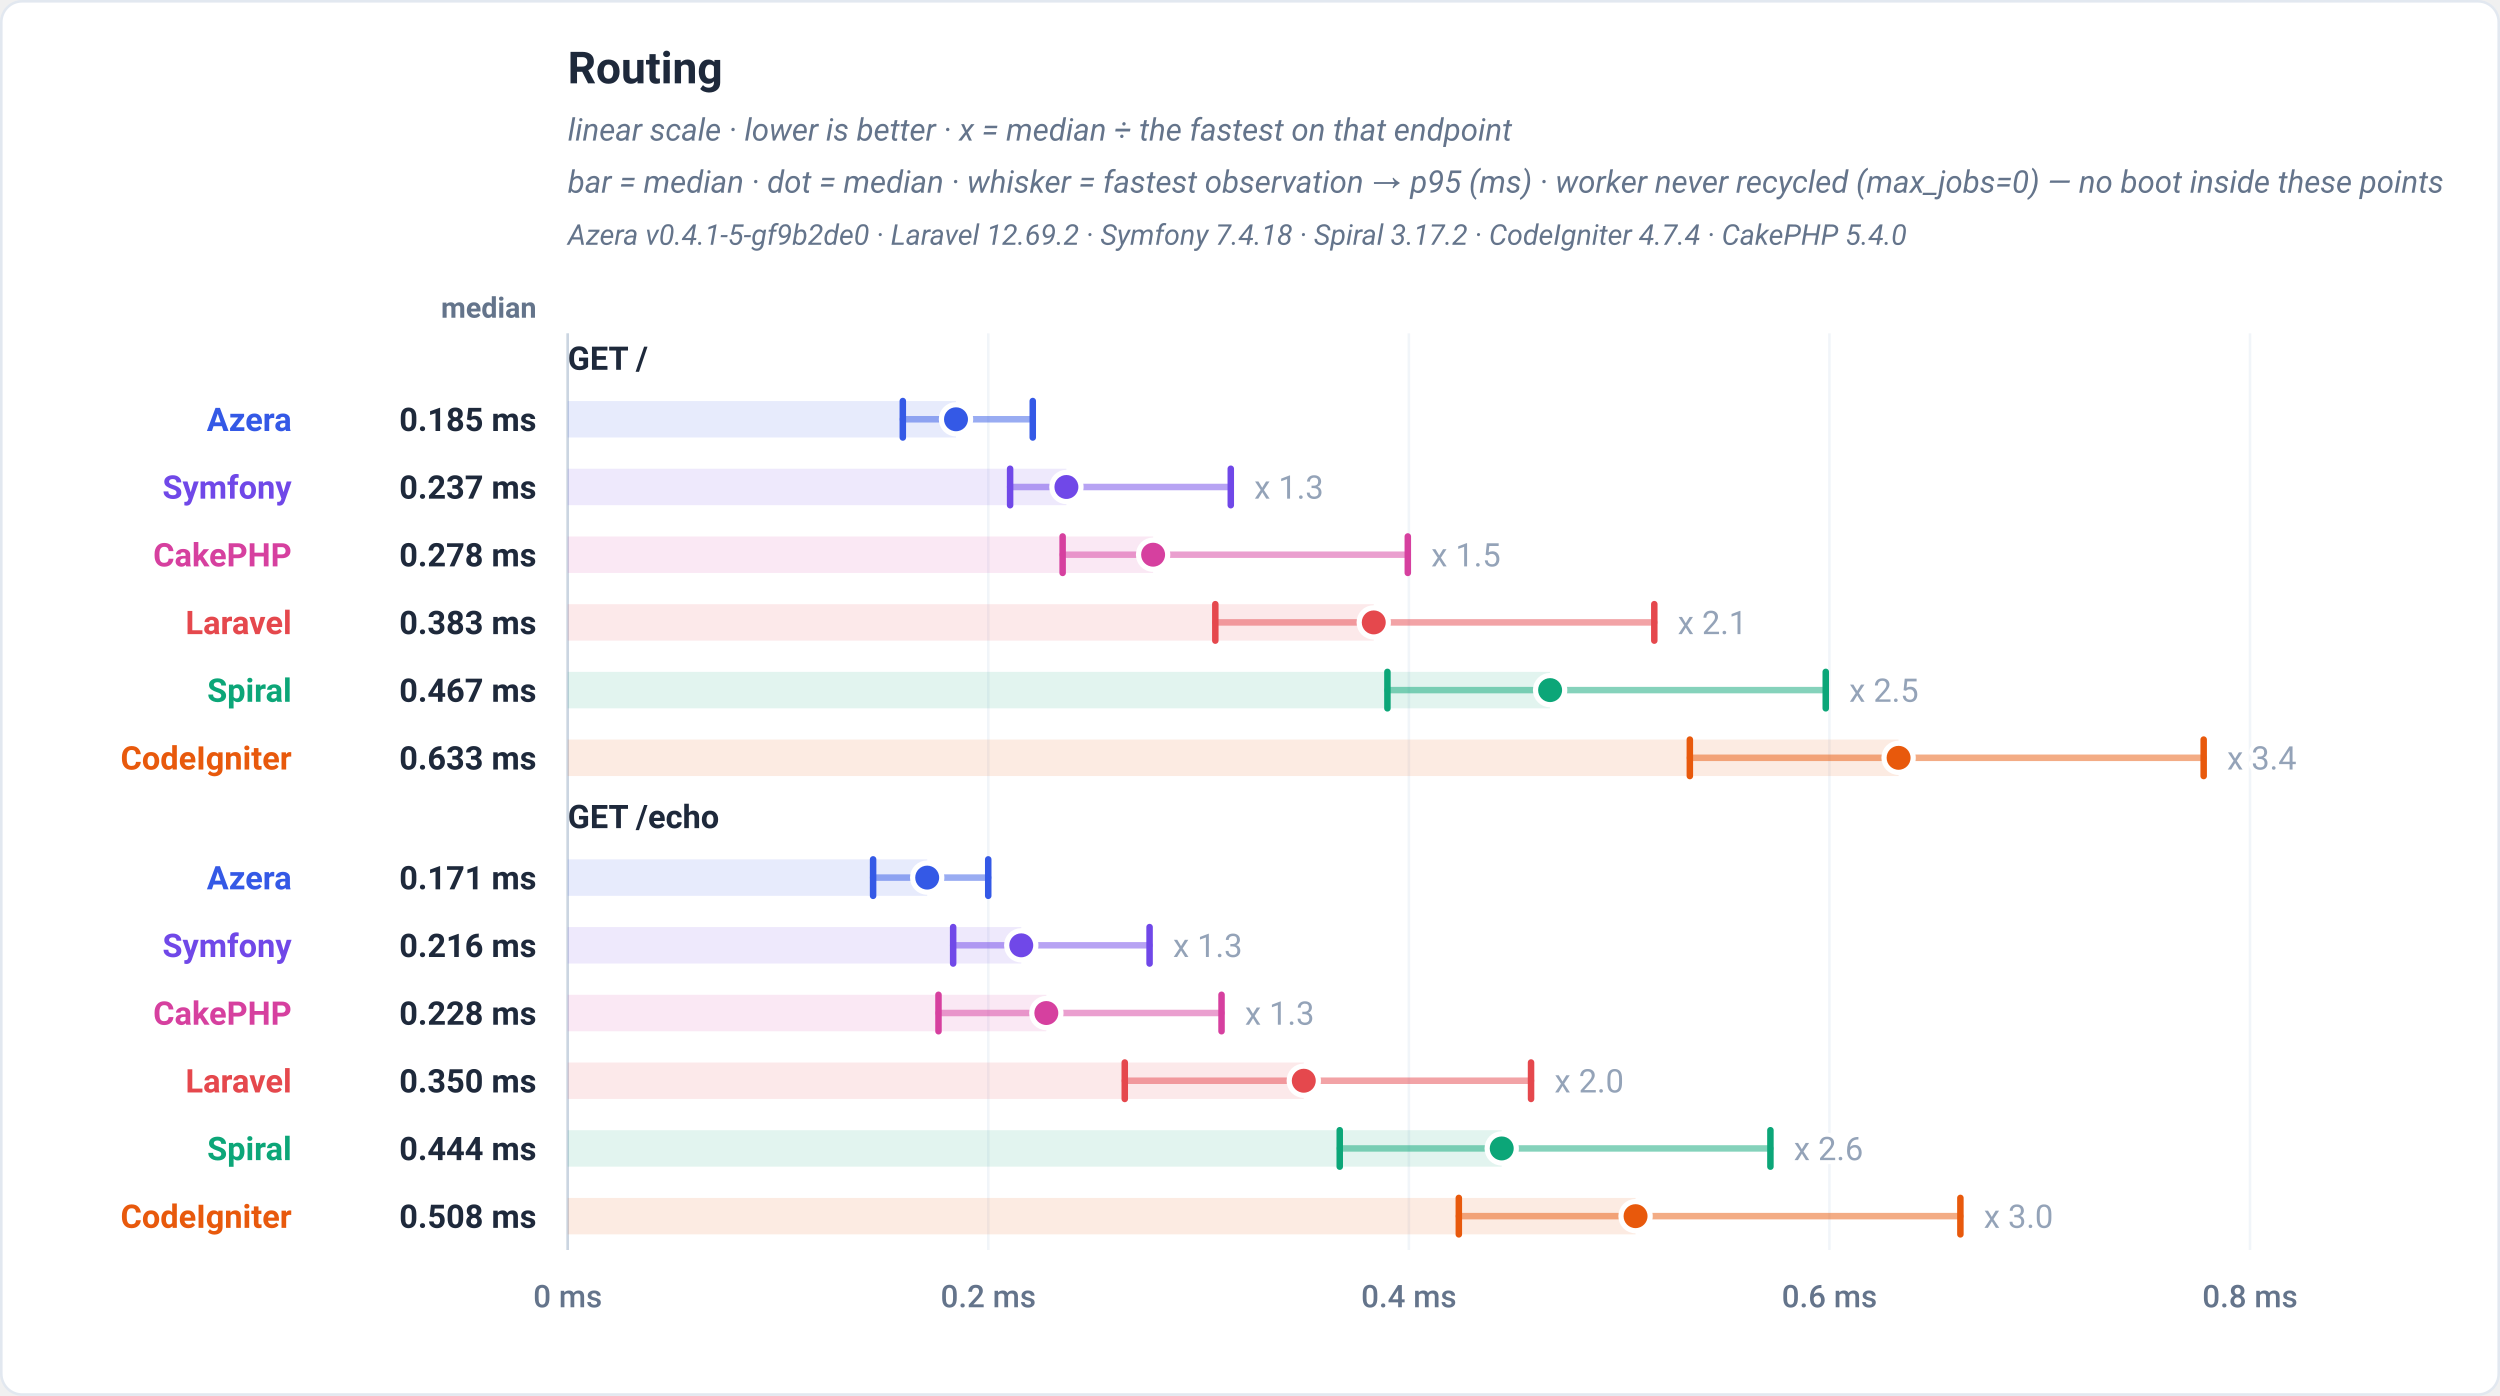
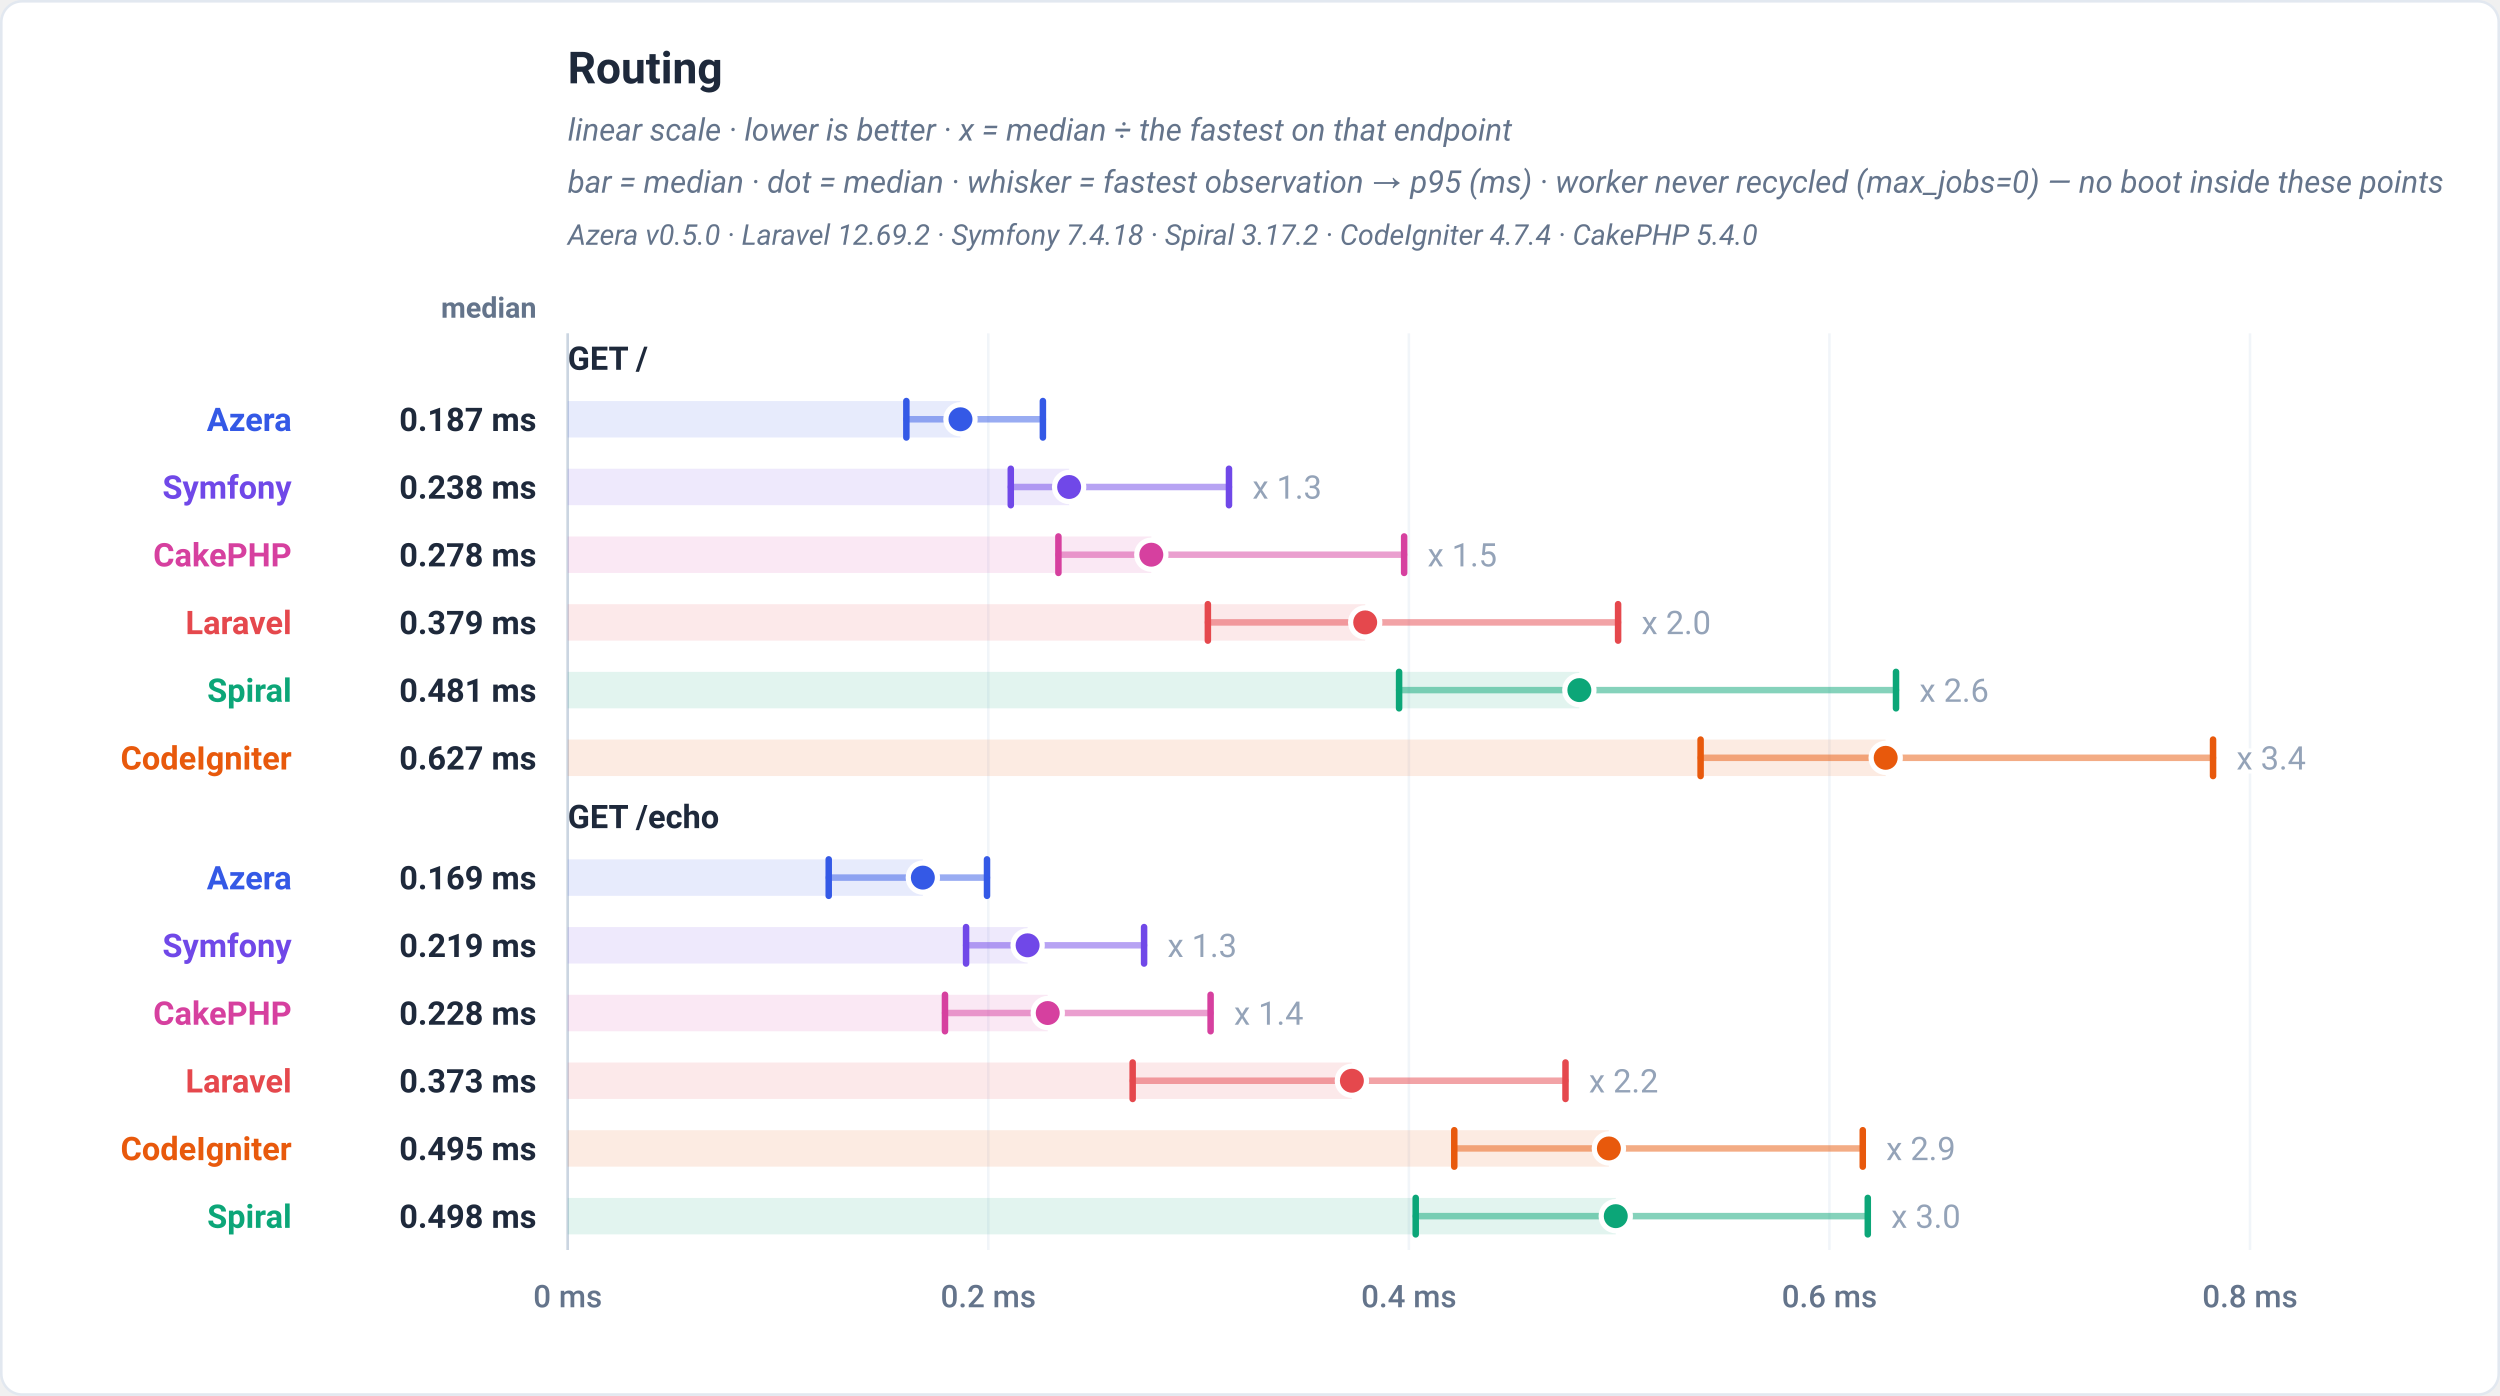
<svg xmlns="http://www.w3.org/2000/svg" viewBox="0 0 960 536" width="960" height="536" role="img" font-family="-apple-system,BlinkMacSystemFont,'Segoe UI',Roboto,Helvetica,Arial,sans-serif">
  <rect x="0.5" y="0.5" width="959" height="535" rx="8" fill="#ffffff" stroke="#e2e8f0" />
  <text x="218" y="32" font-family="-apple-system,BlinkMacSystemFont,'Segoe UI',Roboto,Helvetica,Arial,sans-serif" font-size="17" font-weight="700" fill="#1e293b" text-anchor="start">Routing</text>
  <text x="218" y="54" font-family="-apple-system,BlinkMacSystemFont,'Segoe UI',Roboto,Helvetica,Arial,sans-serif" font-size="12" font-weight="400" fill="#64748b" text-anchor="start" font-style="italic">linear scale · lower is better · x = median ÷ the fastest on that endpoint</text>
  <text x="218" y="74" font-family="-apple-system,BlinkMacSystemFont,'Segoe UI',Roboto,Helvetica,Arial,sans-serif" font-size="12" font-weight="400" fill="#64748b" text-anchor="start" font-style="italic">bar = median · dot = median · whisker = fastest observation → p95 (ms) · worker never recycled (max_jobs=0) — no boot inside these points</text>
-   <text x="218" y="94" font-family="-apple-system,BlinkMacSystemFont,'Segoe UI',Roboto,Helvetica,Arial,sans-serif" font-size="11" font-weight="400" fill="#64748b" text-anchor="start" font-style="italic">Azera v0.4.1-5-gf9b2de0 · Laravel 12.69.2 · Symfony 7.4.18 · Spiral 3.17.2 · CodeIgniter 4.7.4 · CakePHP 5.4.0</text>
+   <text x="218" y="94" font-family="-apple-system,BlinkMacSystemFont,'Segoe UI',Roboto,Helvetica,Arial,sans-serif" font-size="11" font-weight="400" fill="#64748b" text-anchor="start" font-style="italic">Azera v0.5.0 · Laravel 12.69.2 · Symfony 7.4.18 · Spiral 3.17.2 · CodeIgniter 4.7.4 · CakePHP 5.4.0</text>
  <text x="206" y="122" font-family="-apple-system,BlinkMacSystemFont,'Segoe UI',Roboto,Helvetica,Arial,sans-serif" font-size="11" font-weight="600" fill="#64748b" text-anchor="end">median</text>
  <line x1="218" y1="128" x2="218" y2="480" stroke="#f1f5f9" stroke-width="1" />
  <text x="218" y="502" font-family="-apple-system,BlinkMacSystemFont,'Segoe UI',Roboto,Helvetica,Arial,sans-serif" font-size="12" font-weight="500" fill="#64748b" text-anchor="middle">0 ms</text>
  <line x1="379.5" y1="128" x2="379.5" y2="480" stroke="#f1f5f9" stroke-width="1" />
  <text x="379.5" y="502" font-family="-apple-system,BlinkMacSystemFont,'Segoe UI',Roboto,Helvetica,Arial,sans-serif" font-size="12" font-weight="500" fill="#64748b" text-anchor="middle">0.2 ms</text>
  <line x1="541" y1="128" x2="541" y2="480" stroke="#f1f5f9" stroke-width="1" />
  <text x="541" y="502" font-family="-apple-system,BlinkMacSystemFont,'Segoe UI',Roboto,Helvetica,Arial,sans-serif" font-size="12" font-weight="500" fill="#64748b" text-anchor="middle">0.4 ms</text>
  <line x1="702.5" y1="128" x2="702.5" y2="480" stroke="#f1f5f9" stroke-width="1" />
  <text x="702.5" y="502" font-family="-apple-system,BlinkMacSystemFont,'Segoe UI',Roboto,Helvetica,Arial,sans-serif" font-size="12" font-weight="500" fill="#64748b" text-anchor="middle">0.6 ms</text>
  <line x1="864" y1="128" x2="864" y2="480" stroke="#f1f5f9" stroke-width="1" />
  <text x="864" y="502" font-family="-apple-system,BlinkMacSystemFont,'Segoe UI',Roboto,Helvetica,Arial,sans-serif" font-size="12" font-weight="500" fill="#64748b" text-anchor="middle">0.8 ms</text>
  <line x1="218" y1="128" x2="218" y2="480" stroke="#cbd5e1" stroke-width="1" />
  <text x="218" y="142" font-family="-apple-system,BlinkMacSystemFont,'Segoe UI',Roboto,Helvetica,Arial,sans-serif" font-size="12.5" font-weight="700" fill="#1e293b" text-anchor="start">GET /</text>
-   <rect x="218" y="154" width="149.1" height="14" fill="#3459e6" fill-opacity="0.12" />
-   <line x1="346.68" y1="161" x2="396.58" y2="161" stroke="#3459e6" stroke-width="2.5" stroke-linecap="round" opacity="0.5" />
-   <line x1="346.68" y1="154" x2="346.68" y2="168" stroke="#3459e6" stroke-width="2.5" stroke-linecap="round" />
-   <line x1="396.58" y1="154" x2="396.58" y2="168" stroke="#3459e6" stroke-width="2.5" stroke-linecap="round" />
-   <circle cx="367.1" cy="161" r="5.6" fill="#3459e6" stroke="#ffffff" stroke-width="2" />
+   <rect x="218" y="154" width="150.82" height="14" fill="#3459e6" fill-opacity="0.12" />
+   <line x1="348.04" y1="161" x2="400.47" y2="161" stroke="#3459e6" stroke-width="2.5" stroke-linecap="round" opacity="0.5" />
+   <line x1="348.04" y1="154" x2="348.04" y2="168" stroke="#3459e6" stroke-width="2.5" stroke-linecap="round" />
+   <line x1="400.47" y1="154" x2="400.47" y2="168" stroke="#3459e6" stroke-width="2.5" stroke-linecap="round" />
+   <circle cx="368.82" cy="161" r="5.6" fill="#3459e6" stroke="#ffffff" stroke-width="2" />
  <text x="112" y="165.5" font-family="-apple-system,BlinkMacSystemFont,'Segoe UI',Roboto,Helvetica,Arial,sans-serif" font-size="12.5" font-weight="700" fill="#3459e6" text-anchor="end">Azera</text>
-   <text x="206" y="165.5" font-family="-apple-system,BlinkMacSystemFont,'Segoe UI',Roboto,Helvetica,Arial,sans-serif" font-size="12.5" font-weight="700" fill="#1e293b" text-anchor="end">0.185 ms</text>
-   <rect x="218" y="180" width="191.5" height="14" fill="#7048e8" fill-opacity="0.12" />
-   <line x1="387.88" y1="187" x2="472.62" y2="187" stroke="#7048e8" stroke-width="2.5" stroke-linecap="round" opacity="0.5" />
-   <line x1="387.88" y1="180" x2="387.88" y2="194" stroke="#7048e8" stroke-width="2.5" stroke-linecap="round" />
-   <line x1="472.62" y1="180" x2="472.62" y2="194" stroke="#7048e8" stroke-width="2.5" stroke-linecap="round" />
-   <circle cx="409.5" cy="187" r="5.6" fill="#7048e8" stroke="#ffffff" stroke-width="2" />
-   <text x="481.62" y="191.5" font-family="-apple-system,BlinkMacSystemFont,'Segoe UI',Roboto,Helvetica,Arial,sans-serif" font-size="12.5" font-weight="400" fill="#94a3b8" text-anchor="start" stroke="#ffffff" stroke-width="3" paint-order="stroke" stroke-linejoin="round">x 1.3</text>
+   <text x="206" y="165.5" font-family="-apple-system,BlinkMacSystemFont,'Segoe UI',Roboto,Helvetica,Arial,sans-serif" font-size="12.5" font-weight="700" fill="#1e293b" text-anchor="end">0.187 ms</text>
+   <rect x="218" y="180" width="192.54" height="14" fill="#7048e8" fill-opacity="0.12" />
+   <line x1="388.14" y1="187" x2="471.93" y2="187" stroke="#7048e8" stroke-width="2.5" stroke-linecap="round" opacity="0.5" />
+   <line x1="388.14" y1="180" x2="388.14" y2="194" stroke="#7048e8" stroke-width="2.5" stroke-linecap="round" />
+   <line x1="471.93" y1="180" x2="471.93" y2="194" stroke="#7048e8" stroke-width="2.5" stroke-linecap="round" />
+   <circle cx="410.54" cy="187" r="5.6" fill="#7048e8" stroke="#ffffff" stroke-width="2" />
+   <text x="480.93" y="191.5" font-family="-apple-system,BlinkMacSystemFont,'Segoe UI',Roboto,Helvetica,Arial,sans-serif" font-size="12.5" font-weight="400" fill="#94a3b8" text-anchor="start" stroke="#ffffff" stroke-width="3" paint-order="stroke" stroke-linejoin="round">x 1.3</text>
  <text x="112" y="191.5" font-family="-apple-system,BlinkMacSystemFont,'Segoe UI',Roboto,Helvetica,Arial,sans-serif" font-size="12.5" font-weight="700" fill="#7048e8" text-anchor="end">Symfony</text>
-   <text x="206" y="191.5" font-family="-apple-system,BlinkMacSystemFont,'Segoe UI',Roboto,Helvetica,Arial,sans-serif" font-size="12.5" font-weight="700" fill="#1e293b" text-anchor="end">0.237 ms</text>
-   <rect x="218" y="206" width="224.79" height="14" fill="#d6409f" fill-opacity="0.12" />
-   <line x1="408.05" y1="213" x2="540.6" y2="213" stroke="#d6409f" stroke-width="2.5" stroke-linecap="round" opacity="0.5" />
-   <line x1="408.05" y1="206" x2="408.05" y2="220" stroke="#d6409f" stroke-width="2.5" stroke-linecap="round" />
-   <line x1="540.6" y1="206" x2="540.6" y2="220" stroke="#d6409f" stroke-width="2.5" stroke-linecap="round" />
-   <circle cx="442.79" cy="213" r="5.6" fill="#d6409f" stroke="#ffffff" stroke-width="2" />
-   <text x="549.6" y="217.5" font-family="-apple-system,BlinkMacSystemFont,'Segoe UI',Roboto,Helvetica,Arial,sans-serif" font-size="12.5" font-weight="400" fill="#94a3b8" text-anchor="start" stroke="#ffffff" stroke-width="3" paint-order="stroke" stroke-linejoin="round">x 1.5</text>
+   <text x="206" y="191.5" font-family="-apple-system,BlinkMacSystemFont,'Segoe UI',Roboto,Helvetica,Arial,sans-serif" font-size="12.5" font-weight="700" fill="#1e293b" text-anchor="end">0.238 ms</text>
+   <rect x="218" y="206" width="224.1" height="14" fill="#d6409f" fill-opacity="0.12" />
+   <line x1="406.43" y1="213" x2="539.19" y2="213" stroke="#d6409f" stroke-width="2.5" stroke-linecap="round" opacity="0.5" />
+   <line x1="406.43" y1="206" x2="406.43" y2="220" stroke="#d6409f" stroke-width="2.5" stroke-linecap="round" />
+   <line x1="539.19" y1="206" x2="539.19" y2="220" stroke="#d6409f" stroke-width="2.5" stroke-linecap="round" />
+   <circle cx="442.1" cy="213" r="5.6" fill="#d6409f" stroke="#ffffff" stroke-width="2" />
+   <text x="548.19" y="217.5" font-family="-apple-system,BlinkMacSystemFont,'Segoe UI',Roboto,Helvetica,Arial,sans-serif" font-size="12.5" font-weight="400" fill="#94a3b8" text-anchor="start" stroke="#ffffff" stroke-width="3" paint-order="stroke" stroke-linejoin="round">x 1.5</text>
  <text x="112" y="217.5" font-family="-apple-system,BlinkMacSystemFont,'Segoe UI',Roboto,Helvetica,Arial,sans-serif" font-size="12.5" font-weight="700" fill="#d6409f" text-anchor="end">CakePHP</text>
  <text x="206" y="217.5" font-family="-apple-system,BlinkMacSystemFont,'Segoe UI',Roboto,Helvetica,Arial,sans-serif" font-size="12.5" font-weight="700" fill="#1e293b" text-anchor="end">0.278 ms</text>
-   <rect x="218" y="232" width="309.52" height="14" fill="#e5484d" fill-opacity="0.12" />
-   <line x1="466.68" y1="239" x2="635.25" y2="239" stroke="#e5484d" stroke-width="2.5" stroke-linecap="round" opacity="0.5" />
-   <line x1="466.68" y1="232" x2="466.68" y2="246" stroke="#e5484d" stroke-width="2.5" stroke-linecap="round" />
-   <line x1="635.25" y1="232" x2="635.25" y2="246" stroke="#e5484d" stroke-width="2.5" stroke-linecap="round" />
-   <circle cx="527.52" cy="239" r="5.6" fill="#e5484d" stroke="#ffffff" stroke-width="2" />
-   <text x="644.25" y="243.5" font-family="-apple-system,BlinkMacSystemFont,'Segoe UI',Roboto,Helvetica,Arial,sans-serif" font-size="12.5" font-weight="400" fill="#94a3b8" text-anchor="start" stroke="#ffffff" stroke-width="3" paint-order="stroke" stroke-linejoin="round">x 2.1</text>
+   <rect x="218" y="232" width="306.23" height="14" fill="#e5484d" fill-opacity="0.12" />
+   <line x1="463.82" y1="239" x2="621.35" y2="239" stroke="#e5484d" stroke-width="2.5" stroke-linecap="round" opacity="0.5" />
+   <line x1="463.82" y1="232" x2="463.82" y2="246" stroke="#e5484d" stroke-width="2.5" stroke-linecap="round" />
+   <line x1="621.35" y1="232" x2="621.35" y2="246" stroke="#e5484d" stroke-width="2.5" stroke-linecap="round" />
+   <circle cx="524.23" cy="239" r="5.6" fill="#e5484d" stroke="#ffffff" stroke-width="2" />
+   <text x="630.35" y="243.5" font-family="-apple-system,BlinkMacSystemFont,'Segoe UI',Roboto,Helvetica,Arial,sans-serif" font-size="12.5" font-weight="400" fill="#94a3b8" text-anchor="start" stroke="#ffffff" stroke-width="3" paint-order="stroke" stroke-linejoin="round">x 2.0</text>
  <text x="112" y="243.5" font-family="-apple-system,BlinkMacSystemFont,'Segoe UI',Roboto,Helvetica,Arial,sans-serif" font-size="12.5" font-weight="700" fill="#e5484d" text-anchor="end">Laravel</text>
-   <text x="206" y="243.5" font-family="-apple-system,BlinkMacSystemFont,'Segoe UI',Roboto,Helvetica,Arial,sans-serif" font-size="12.5" font-weight="700" fill="#1e293b" text-anchor="end">0.383 ms</text>
-   <rect x="218" y="258" width="377.24" height="14" fill="#0ca678" fill-opacity="0.12" />
-   <line x1="532.77" y1="265" x2="701.09" y2="265" stroke="#0ca678" stroke-width="2.5" stroke-linecap="round" opacity="0.5" />
-   <line x1="532.77" y1="258" x2="532.77" y2="272" stroke="#0ca678" stroke-width="2.5" stroke-linecap="round" />
-   <line x1="701.09" y1="258" x2="701.09" y2="272" stroke="#0ca678" stroke-width="2.5" stroke-linecap="round" />
-   <circle cx="595.24" cy="265" r="5.6" fill="#0ca678" stroke="#ffffff" stroke-width="2" />
-   <text x="710.09" y="269.5" font-family="-apple-system,BlinkMacSystemFont,'Segoe UI',Roboto,Helvetica,Arial,sans-serif" font-size="12.5" font-weight="400" fill="#94a3b8" text-anchor="start" stroke="#ffffff" stroke-width="3" paint-order="stroke" stroke-linejoin="round">x 2.5</text>
+   <text x="206" y="243.5" font-family="-apple-system,BlinkMacSystemFont,'Segoe UI',Roboto,Helvetica,Arial,sans-serif" font-size="12.5" font-weight="700" fill="#1e293b" text-anchor="end">0.379 ms</text>
+   <rect x="218" y="258" width="388.47" height="14" fill="#0ca678" fill-opacity="0.12" />
+   <line x1="537.25" y1="265" x2="728.07" y2="265" stroke="#0ca678" stroke-width="2.5" stroke-linecap="round" opacity="0.5" />
+   <line x1="537.25" y1="258" x2="537.25" y2="272" stroke="#0ca678" stroke-width="2.5" stroke-linecap="round" />
+   <line x1="728.07" y1="258" x2="728.07" y2="272" stroke="#0ca678" stroke-width="2.5" stroke-linecap="round" />
+   <circle cx="606.47" cy="265" r="5.6" fill="#0ca678" stroke="#ffffff" stroke-width="2" />
+   <text x="737.07" y="269.5" font-family="-apple-system,BlinkMacSystemFont,'Segoe UI',Roboto,Helvetica,Arial,sans-serif" font-size="12.5" font-weight="400" fill="#94a3b8" text-anchor="start" stroke="#ffffff" stroke-width="3" paint-order="stroke" stroke-linejoin="round">x 2.6</text>
  <text x="112" y="269.5" font-family="-apple-system,BlinkMacSystemFont,'Segoe UI',Roboto,Helvetica,Arial,sans-serif" font-size="12.5" font-weight="700" fill="#0ca678" text-anchor="end">Spiral</text>
-   <text x="206" y="269.5" font-family="-apple-system,BlinkMacSystemFont,'Segoe UI',Roboto,Helvetica,Arial,sans-serif" font-size="12.5" font-weight="700" fill="#1e293b" text-anchor="end">0.467 ms</text>
-   <rect x="218" y="284" width="511.06" height="14" fill="#e8590c" fill-opacity="0.12" />
-   <line x1="648.9" y1="291" x2="846.21" y2="291" stroke="#e8590c" stroke-width="2.5" stroke-linecap="round" opacity="0.5" />
-   <line x1="648.9" y1="284" x2="648.9" y2="298" stroke="#e8590c" stroke-width="2.5" stroke-linecap="round" />
-   <line x1="846.21" y1="284" x2="846.21" y2="298" stroke="#e8590c" stroke-width="2.5" stroke-linecap="round" />
-   <circle cx="729.06" cy="291" r="5.6" fill="#e8590c" stroke="#ffffff" stroke-width="2" />
-   <text x="855.21" y="295.5" font-family="-apple-system,BlinkMacSystemFont,'Segoe UI',Roboto,Helvetica,Arial,sans-serif" font-size="12.5" font-weight="400" fill="#94a3b8" text-anchor="start" stroke="#ffffff" stroke-width="3" paint-order="stroke" stroke-linejoin="round">x 3.4</text>
+   <text x="206" y="269.5" font-family="-apple-system,BlinkMacSystemFont,'Segoe UI',Roboto,Helvetica,Arial,sans-serif" font-size="12.5" font-weight="700" fill="#1e293b" text-anchor="end">0.481 ms</text>
+   <rect x="218" y="284" width="506.1" height="14" fill="#e8590c" fill-opacity="0.12" />
+   <line x1="653.03" y1="291" x2="849.81" y2="291" stroke="#e8590c" stroke-width="2.5" stroke-linecap="round" opacity="0.5" />
+   <line x1="653.03" y1="284" x2="653.03" y2="298" stroke="#e8590c" stroke-width="2.5" stroke-linecap="round" />
+   <line x1="849.81" y1="284" x2="849.81" y2="298" stroke="#e8590c" stroke-width="2.5" stroke-linecap="round" />
+   <circle cx="724.1" cy="291" r="5.6" fill="#e8590c" stroke="#ffffff" stroke-width="2" />
+   <text x="858.81" y="295.5" font-family="-apple-system,BlinkMacSystemFont,'Segoe UI',Roboto,Helvetica,Arial,sans-serif" font-size="12.5" font-weight="400" fill="#94a3b8" text-anchor="start" stroke="#ffffff" stroke-width="3" paint-order="stroke" stroke-linejoin="round">x 3.4</text>
  <text x="112" y="295.5" font-family="-apple-system,BlinkMacSystemFont,'Segoe UI',Roboto,Helvetica,Arial,sans-serif" font-size="12.5" font-weight="700" fill="#e8590c" text-anchor="end">CodeIgniter</text>
-   <text x="206" y="295.5" font-family="-apple-system,BlinkMacSystemFont,'Segoe UI',Roboto,Helvetica,Arial,sans-serif" font-size="12.5" font-weight="700" fill="#1e293b" text-anchor="end">0.633 ms</text>
+   <text x="206" y="295.5" font-family="-apple-system,BlinkMacSystemFont,'Segoe UI',Roboto,Helvetica,Arial,sans-serif" font-size="12.5" font-weight="700" fill="#1e293b" text-anchor="end">0.627 ms</text>
  <text x="218" y="318" font-family="-apple-system,BlinkMacSystemFont,'Segoe UI',Roboto,Helvetica,Arial,sans-serif" font-size="12.5" font-weight="700" fill="#1e293b" text-anchor="start">GET /echo</text>
-   <rect x="218" y="330" width="138.04" height="14" fill="#3459e6" fill-opacity="0.12" />
-   <line x1="335.27" y1="337" x2="379.48" y2="337" stroke="#3459e6" stroke-width="2.5" stroke-linecap="round" opacity="0.5" />
-   <line x1="335.27" y1="330" x2="335.27" y2="344" stroke="#3459e6" stroke-width="2.5" stroke-linecap="round" />
-   <line x1="379.48" y1="330" x2="379.48" y2="344" stroke="#3459e6" stroke-width="2.5" stroke-linecap="round" />
-   <circle cx="356.04" cy="337" r="5.6" fill="#3459e6" stroke="#ffffff" stroke-width="2" />
+   <rect x="218" y="330" width="136.37" height="14" fill="#3459e6" fill-opacity="0.12" />
+   <line x1="318.23" y1="337" x2="379.01" y2="337" stroke="#3459e6" stroke-width="2.5" stroke-linecap="round" opacity="0.5" />
+   <line x1="318.23" y1="330" x2="318.23" y2="344" stroke="#3459e6" stroke-width="2.5" stroke-linecap="round" />
+   <line x1="379.01" y1="330" x2="379.01" y2="344" stroke="#3459e6" stroke-width="2.5" stroke-linecap="round" />
+   <circle cx="354.37" cy="337" r="5.6" fill="#3459e6" stroke="#ffffff" stroke-width="2" />
  <text x="112" y="341.5" font-family="-apple-system,BlinkMacSystemFont,'Segoe UI',Roboto,Helvetica,Arial,sans-serif" font-size="12.5" font-weight="700" fill="#3459e6" text-anchor="end">Azera</text>
-   <text x="206" y="341.5" font-family="-apple-system,BlinkMacSystemFont,'Segoe UI',Roboto,Helvetica,Arial,sans-serif" font-size="12.5" font-weight="700" fill="#1e293b" text-anchor="end">0.171 ms</text>
-   <rect x="218" y="356" width="174.16" height="14" fill="#7048e8" fill-opacity="0.12" />
-   <line x1="366.01" y1="363" x2="441.44" y2="363" stroke="#7048e8" stroke-width="2.5" stroke-linecap="round" opacity="0.5" />
-   <line x1="366.01" y1="356" x2="366.01" y2="370" stroke="#7048e8" stroke-width="2.5" stroke-linecap="round" />
-   <line x1="441.44" y1="356" x2="441.44" y2="370" stroke="#7048e8" stroke-width="2.5" stroke-linecap="round" />
-   <circle cx="392.16" cy="363" r="5.6" fill="#7048e8" stroke="#ffffff" stroke-width="2" />
-   <text x="450.44" y="367.5" font-family="-apple-system,BlinkMacSystemFont,'Segoe UI',Roboto,Helvetica,Arial,sans-serif" font-size="12.5" font-weight="400" fill="#94a3b8" text-anchor="start" stroke="#ffffff" stroke-width="3" paint-order="stroke" stroke-linejoin="round">x 1.3</text>
+   <text x="206" y="341.5" font-family="-apple-system,BlinkMacSystemFont,'Segoe UI',Roboto,Helvetica,Arial,sans-serif" font-size="12.5" font-weight="700" fill="#1e293b" text-anchor="end">0.169 ms</text>
+   <rect x="218" y="356" width="176.6" height="14" fill="#7048e8" fill-opacity="0.12" />
+   <line x1="370.97" y1="363" x2="439.33" y2="363" stroke="#7048e8" stroke-width="2.5" stroke-linecap="round" opacity="0.5" />
+   <line x1="370.97" y1="356" x2="370.97" y2="370" stroke="#7048e8" stroke-width="2.5" stroke-linecap="round" />
+   <line x1="439.33" y1="356" x2="439.33" y2="370" stroke="#7048e8" stroke-width="2.5" stroke-linecap="round" />
+   <circle cx="394.6" cy="363" r="5.6" fill="#7048e8" stroke="#ffffff" stroke-width="2" />
+   <text x="448.33" y="367.5" font-family="-apple-system,BlinkMacSystemFont,'Segoe UI',Roboto,Helvetica,Arial,sans-serif" font-size="12.5" font-weight="400" fill="#94a3b8" text-anchor="start" stroke="#ffffff" stroke-width="3" paint-order="stroke" stroke-linejoin="round">x 1.3</text>
  <text x="112" y="367.5" font-family="-apple-system,BlinkMacSystemFont,'Segoe UI',Roboto,Helvetica,Arial,sans-serif" font-size="12.5" font-weight="700" fill="#7048e8" text-anchor="end">Symfony</text>
-   <text x="206" y="367.5" font-family="-apple-system,BlinkMacSystemFont,'Segoe UI',Roboto,Helvetica,Arial,sans-serif" font-size="12.5" font-weight="700" fill="#1e293b" text-anchor="end">0.216 ms</text>
-   <rect x="218" y="382" width="183.79" height="14" fill="#d6409f" fill-opacity="0.12" />
-   <line x1="360.38" y1="389" x2="469.07" y2="389" stroke="#d6409f" stroke-width="2.5" stroke-linecap="round" opacity="0.5" />
-   <line x1="360.38" y1="382" x2="360.38" y2="396" stroke="#d6409f" stroke-width="2.5" stroke-linecap="round" />
-   <line x1="469.07" y1="382" x2="469.07" y2="396" stroke="#d6409f" stroke-width="2.5" stroke-linecap="round" />
-   <circle cx="401.79" cy="389" r="5.6" fill="#d6409f" stroke="#ffffff" stroke-width="2" />
-   <text x="478.07" y="393.5" font-family="-apple-system,BlinkMacSystemFont,'Segoe UI',Roboto,Helvetica,Arial,sans-serif" font-size="12.5" font-weight="400" fill="#94a3b8" text-anchor="start" stroke="#ffffff" stroke-width="3" paint-order="stroke" stroke-linejoin="round">x 1.3</text>
+   <text x="206" y="367.5" font-family="-apple-system,BlinkMacSystemFont,'Segoe UI',Roboto,Helvetica,Arial,sans-serif" font-size="12.5" font-weight="700" fill="#1e293b" text-anchor="end">0.219 ms</text>
+   <rect x="218" y="382" width="184.33" height="14" fill="#d6409f" fill-opacity="0.12" />
+   <line x1="362.87" y1="389" x2="464.87" y2="389" stroke="#d6409f" stroke-width="2.5" stroke-linecap="round" opacity="0.5" />
+   <line x1="362.87" y1="382" x2="362.87" y2="396" stroke="#d6409f" stroke-width="2.5" stroke-linecap="round" />
+   <line x1="464.87" y1="382" x2="464.87" y2="396" stroke="#d6409f" stroke-width="2.5" stroke-linecap="round" />
+   <circle cx="402.33" cy="389" r="5.6" fill="#d6409f" stroke="#ffffff" stroke-width="2" />
+   <text x="473.87" y="393.5" font-family="-apple-system,BlinkMacSystemFont,'Segoe UI',Roboto,Helvetica,Arial,sans-serif" font-size="12.5" font-weight="400" fill="#94a3b8" text-anchor="start" stroke="#ffffff" stroke-width="3" paint-order="stroke" stroke-linejoin="round">x 1.4</text>
  <text x="112" y="393.5" font-family="-apple-system,BlinkMacSystemFont,'Segoe UI',Roboto,Helvetica,Arial,sans-serif" font-size="12.5" font-weight="700" fill="#d6409f" text-anchor="end">CakePHP</text>
  <text x="206" y="393.5" font-family="-apple-system,BlinkMacSystemFont,'Segoe UI',Roboto,Helvetica,Arial,sans-serif" font-size="12.5" font-weight="700" fill="#1e293b" text-anchor="end">0.228 ms</text>
-   <rect x="218" y="408" width="282.65" height="14" fill="#e5484d" fill-opacity="0.12" />
-   <line x1="431.91" y1="415" x2="587.92" y2="415" stroke="#e5484d" stroke-width="2.5" stroke-linecap="round" opacity="0.5" />
-   <line x1="431.91" y1="408" x2="431.91" y2="422" stroke="#e5484d" stroke-width="2.5" stroke-linecap="round" />
-   <line x1="587.92" y1="408" x2="587.92" y2="422" stroke="#e5484d" stroke-width="2.5" stroke-linecap="round" />
-   <circle cx="500.65" cy="415" r="5.6" fill="#e5484d" stroke="#ffffff" stroke-width="2" />
-   <text x="596.92" y="419.5" font-family="-apple-system,BlinkMacSystemFont,'Segoe UI',Roboto,Helvetica,Arial,sans-serif" font-size="12.5" font-weight="400" fill="#94a3b8" text-anchor="start" stroke="#ffffff" stroke-width="3" paint-order="stroke" stroke-linejoin="round">x 2.0</text>
+   <rect x="218" y="408" width="301.12" height="14" fill="#e5484d" fill-opacity="0.12" />
+   <line x1="434.94" y1="415" x2="601.15" y2="415" stroke="#e5484d" stroke-width="2.5" stroke-linecap="round" opacity="0.5" />
+   <line x1="434.94" y1="408" x2="434.94" y2="422" stroke="#e5484d" stroke-width="2.5" stroke-linecap="round" />
+   <line x1="601.15" y1="408" x2="601.15" y2="422" stroke="#e5484d" stroke-width="2.5" stroke-linecap="round" />
+   <circle cx="519.12" cy="415" r="5.6" fill="#e5484d" stroke="#ffffff" stroke-width="2" />
+   <text x="610.15" y="419.5" font-family="-apple-system,BlinkMacSystemFont,'Segoe UI',Roboto,Helvetica,Arial,sans-serif" font-size="12.5" font-weight="400" fill="#94a3b8" text-anchor="start" stroke="#ffffff" stroke-width="3" paint-order="stroke" stroke-linejoin="round">x 2.2</text>
  <text x="112" y="419.5" font-family="-apple-system,BlinkMacSystemFont,'Segoe UI',Roboto,Helvetica,Arial,sans-serif" font-size="12.5" font-weight="700" fill="#e5484d" text-anchor="end">Laravel</text>
-   <text x="206" y="419.5" font-family="-apple-system,BlinkMacSystemFont,'Segoe UI',Roboto,Helvetica,Arial,sans-serif" font-size="12.5" font-weight="700" fill="#1e293b" text-anchor="end">0.350 ms</text>
-   <rect x="218" y="434" width="358.66" height="14" fill="#0ca678" fill-opacity="0.12" />
-   <line x1="514.46" y1="441" x2="679.84" y2="441" stroke="#0ca678" stroke-width="2.5" stroke-linecap="round" opacity="0.5" />
-   <line x1="514.46" y1="434" x2="514.46" y2="448" stroke="#0ca678" stroke-width="2.5" stroke-linecap="round" />
-   <line x1="679.84" y1="434" x2="679.84" y2="448" stroke="#0ca678" stroke-width="2.5" stroke-linecap="round" />
-   <circle cx="576.66" cy="441" r="5.6" fill="#0ca678" stroke="#ffffff" stroke-width="2" />
-   <text x="688.84" y="445.5" font-family="-apple-system,BlinkMacSystemFont,'Segoe UI',Roboto,Helvetica,Arial,sans-serif" font-size="12.5" font-weight="400" fill="#94a3b8" text-anchor="start" stroke="#ffffff" stroke-width="3" paint-order="stroke" stroke-linejoin="round">x 2.6</text>
-   <text x="112" y="445.5" font-family="-apple-system,BlinkMacSystemFont,'Segoe UI',Roboto,Helvetica,Arial,sans-serif" font-size="12.5" font-weight="700" fill="#0ca678" text-anchor="end">Spiral</text>
-   <text x="206" y="445.5" font-family="-apple-system,BlinkMacSystemFont,'Segoe UI',Roboto,Helvetica,Arial,sans-serif" font-size="12.5" font-weight="700" fill="#1e293b" text-anchor="end">0.444 ms</text>
-   <rect x="218" y="460" width="410.05" height="14" fill="#e8590c" fill-opacity="0.12" />
-   <line x1="560.19" y1="467" x2="752.79" y2="467" stroke="#e8590c" stroke-width="2.5" stroke-linecap="round" opacity="0.5" />
-   <line x1="560.19" y1="460" x2="560.19" y2="474" stroke="#e8590c" stroke-width="2.5" stroke-linecap="round" />
-   <line x1="752.79" y1="460" x2="752.79" y2="474" stroke="#e8590c" stroke-width="2.5" stroke-linecap="round" />
-   <circle cx="628.05" cy="467" r="5.6" fill="#e8590c" stroke="#ffffff" stroke-width="2" />
-   <text x="761.79" y="471.5" font-family="-apple-system,BlinkMacSystemFont,'Segoe UI',Roboto,Helvetica,Arial,sans-serif" font-size="12.5" font-weight="400" fill="#94a3b8" text-anchor="start" stroke="#ffffff" stroke-width="3" paint-order="stroke" stroke-linejoin="round">x 3.0</text>
-   <text x="112" y="471.5" font-family="-apple-system,BlinkMacSystemFont,'Segoe UI',Roboto,Helvetica,Arial,sans-serif" font-size="12.5" font-weight="700" fill="#e8590c" text-anchor="end">CodeIgniter</text>
-   <text x="206" y="471.5" font-family="-apple-system,BlinkMacSystemFont,'Segoe UI',Roboto,Helvetica,Arial,sans-serif" font-size="12.5" font-weight="700" fill="#1e293b" text-anchor="end">0.508 ms</text>
+   <text x="206" y="419.5" font-family="-apple-system,BlinkMacSystemFont,'Segoe UI',Roboto,Helvetica,Arial,sans-serif" font-size="12.5" font-weight="700" fill="#1e293b" text-anchor="end">0.373 ms</text>
+   <rect x="218" y="434" width="399.81" height="14" fill="#e8590c" fill-opacity="0.12" />
+   <line x1="558.44" y1="441" x2="715.3" y2="441" stroke="#e8590c" stroke-width="2.5" stroke-linecap="round" opacity="0.5" />
+   <line x1="558.44" y1="434" x2="558.44" y2="448" stroke="#e8590c" stroke-width="2.5" stroke-linecap="round" />
+   <line x1="715.3" y1="434" x2="715.3" y2="448" stroke="#e8590c" stroke-width="2.5" stroke-linecap="round" />
+   <circle cx="617.81" cy="441" r="5.6" fill="#e8590c" stroke="#ffffff" stroke-width="2" />
+   <text x="724.3" y="445.5" font-family="-apple-system,BlinkMacSystemFont,'Segoe UI',Roboto,Helvetica,Arial,sans-serif" font-size="12.5" font-weight="400" fill="#94a3b8" text-anchor="start" stroke="#ffffff" stroke-width="3" paint-order="stroke" stroke-linejoin="round">x 2.9</text>
+   <text x="112" y="445.5" font-family="-apple-system,BlinkMacSystemFont,'Segoe UI',Roboto,Helvetica,Arial,sans-serif" font-size="12.5" font-weight="700" fill="#e8590c" text-anchor="end">CodeIgniter</text>
+   <text x="206" y="445.5" font-family="-apple-system,BlinkMacSystemFont,'Segoe UI',Roboto,Helvetica,Arial,sans-serif" font-size="12.5" font-weight="700" fill="#1e293b" text-anchor="end">0.495 ms</text>
+   <rect x="218" y="460" width="402.45" height="14" fill="#0ca678" fill-opacity="0.12" />
+   <line x1="543.63" y1="467" x2="717.23" y2="467" stroke="#0ca678" stroke-width="2.5" stroke-linecap="round" opacity="0.5" />
+   <line x1="543.63" y1="460" x2="543.63" y2="474" stroke="#0ca678" stroke-width="2.5" stroke-linecap="round" />
+   <line x1="717.23" y1="460" x2="717.23" y2="474" stroke="#0ca678" stroke-width="2.5" stroke-linecap="round" />
+   <circle cx="620.45" cy="467" r="5.6" fill="#0ca678" stroke="#ffffff" stroke-width="2" />
+   <text x="726.23" y="471.5" font-family="-apple-system,BlinkMacSystemFont,'Segoe UI',Roboto,Helvetica,Arial,sans-serif" font-size="12.5" font-weight="400" fill="#94a3b8" text-anchor="start" stroke="#ffffff" stroke-width="3" paint-order="stroke" stroke-linejoin="round">x 3.0</text>
+   <text x="112" y="471.5" font-family="-apple-system,BlinkMacSystemFont,'Segoe UI',Roboto,Helvetica,Arial,sans-serif" font-size="12.5" font-weight="700" fill="#0ca678" text-anchor="end">Spiral</text>
+   <text x="206" y="471.5" font-family="-apple-system,BlinkMacSystemFont,'Segoe UI',Roboto,Helvetica,Arial,sans-serif" font-size="12.5" font-weight="700" fill="#1e293b" text-anchor="end">0.498 ms</text>
</svg>
